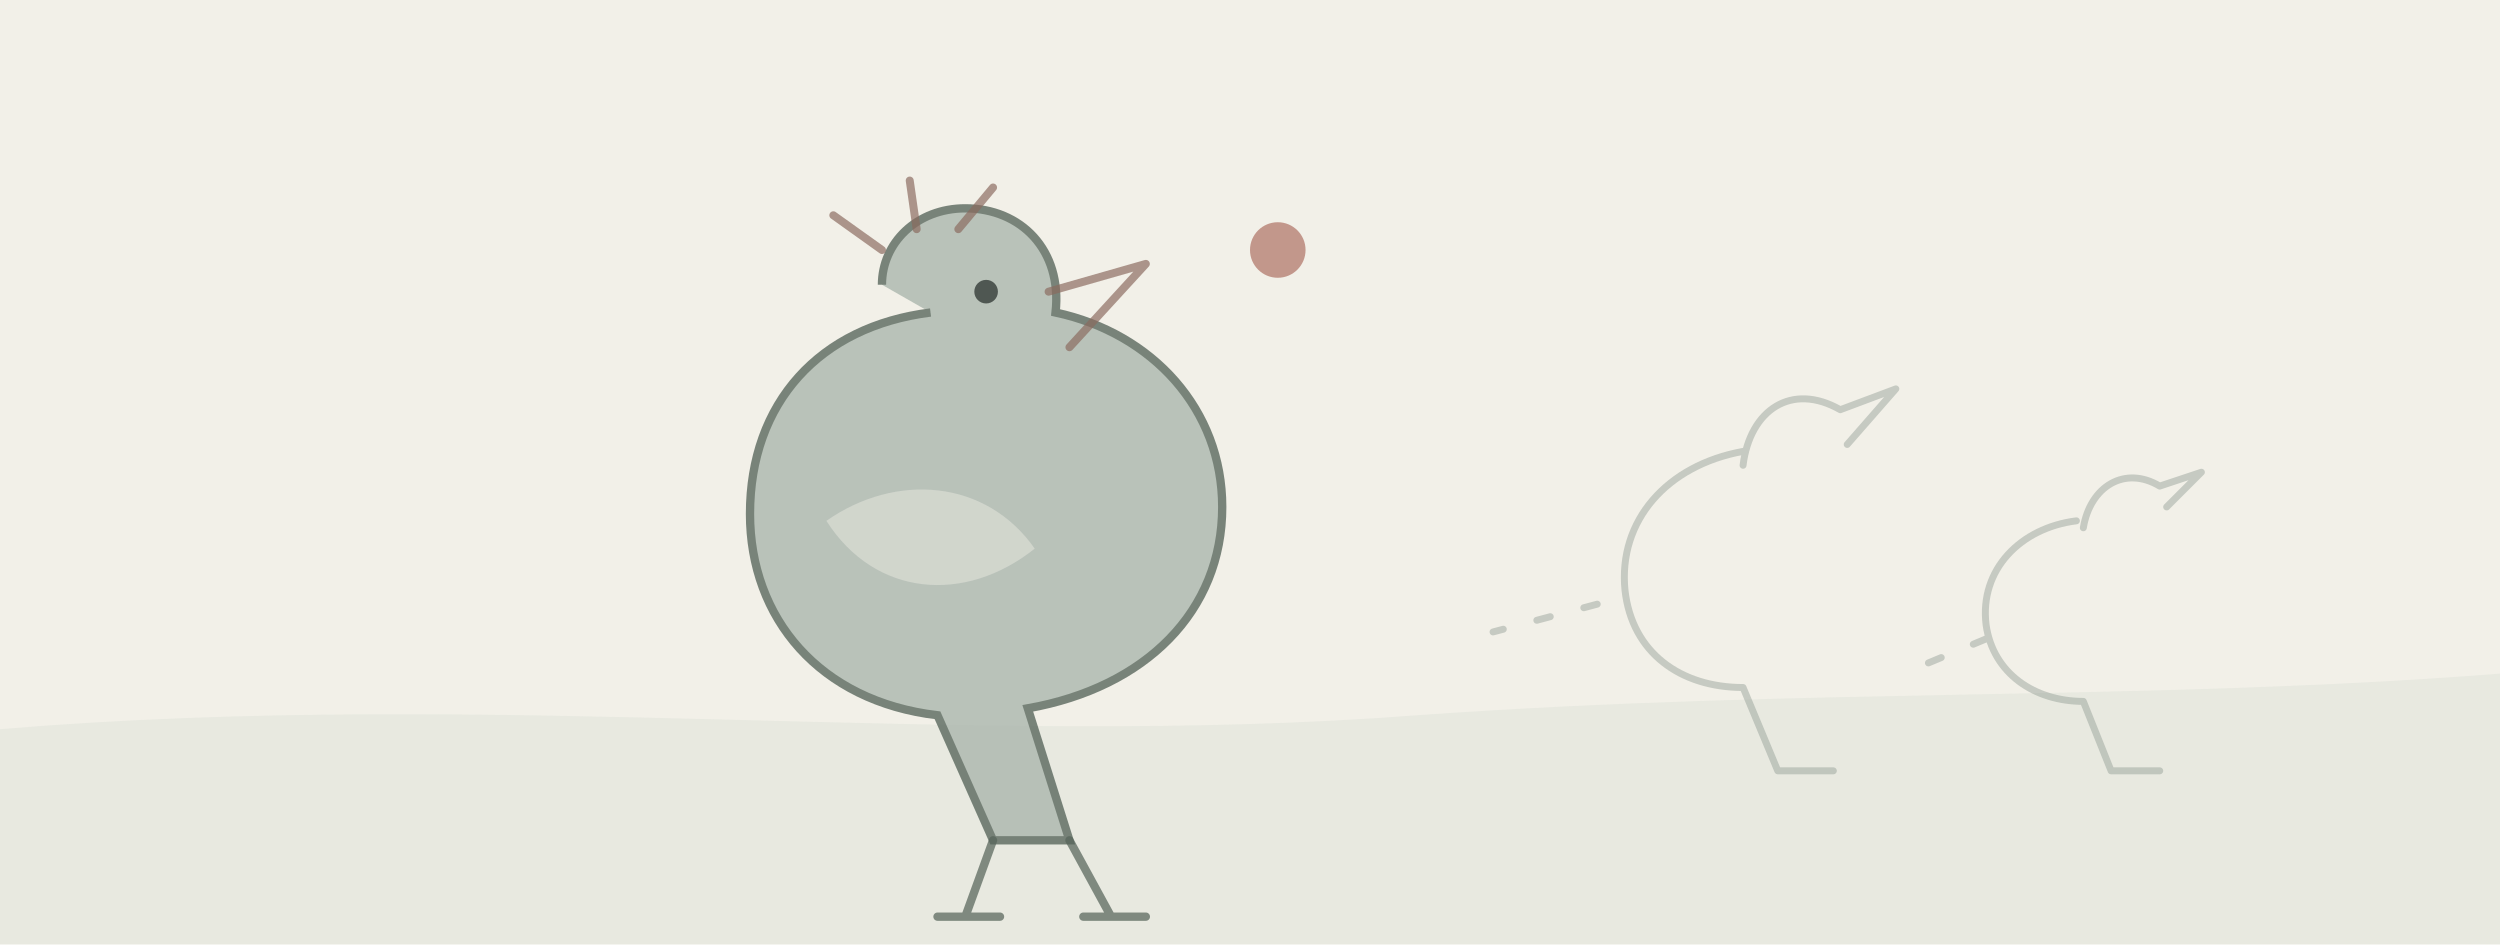
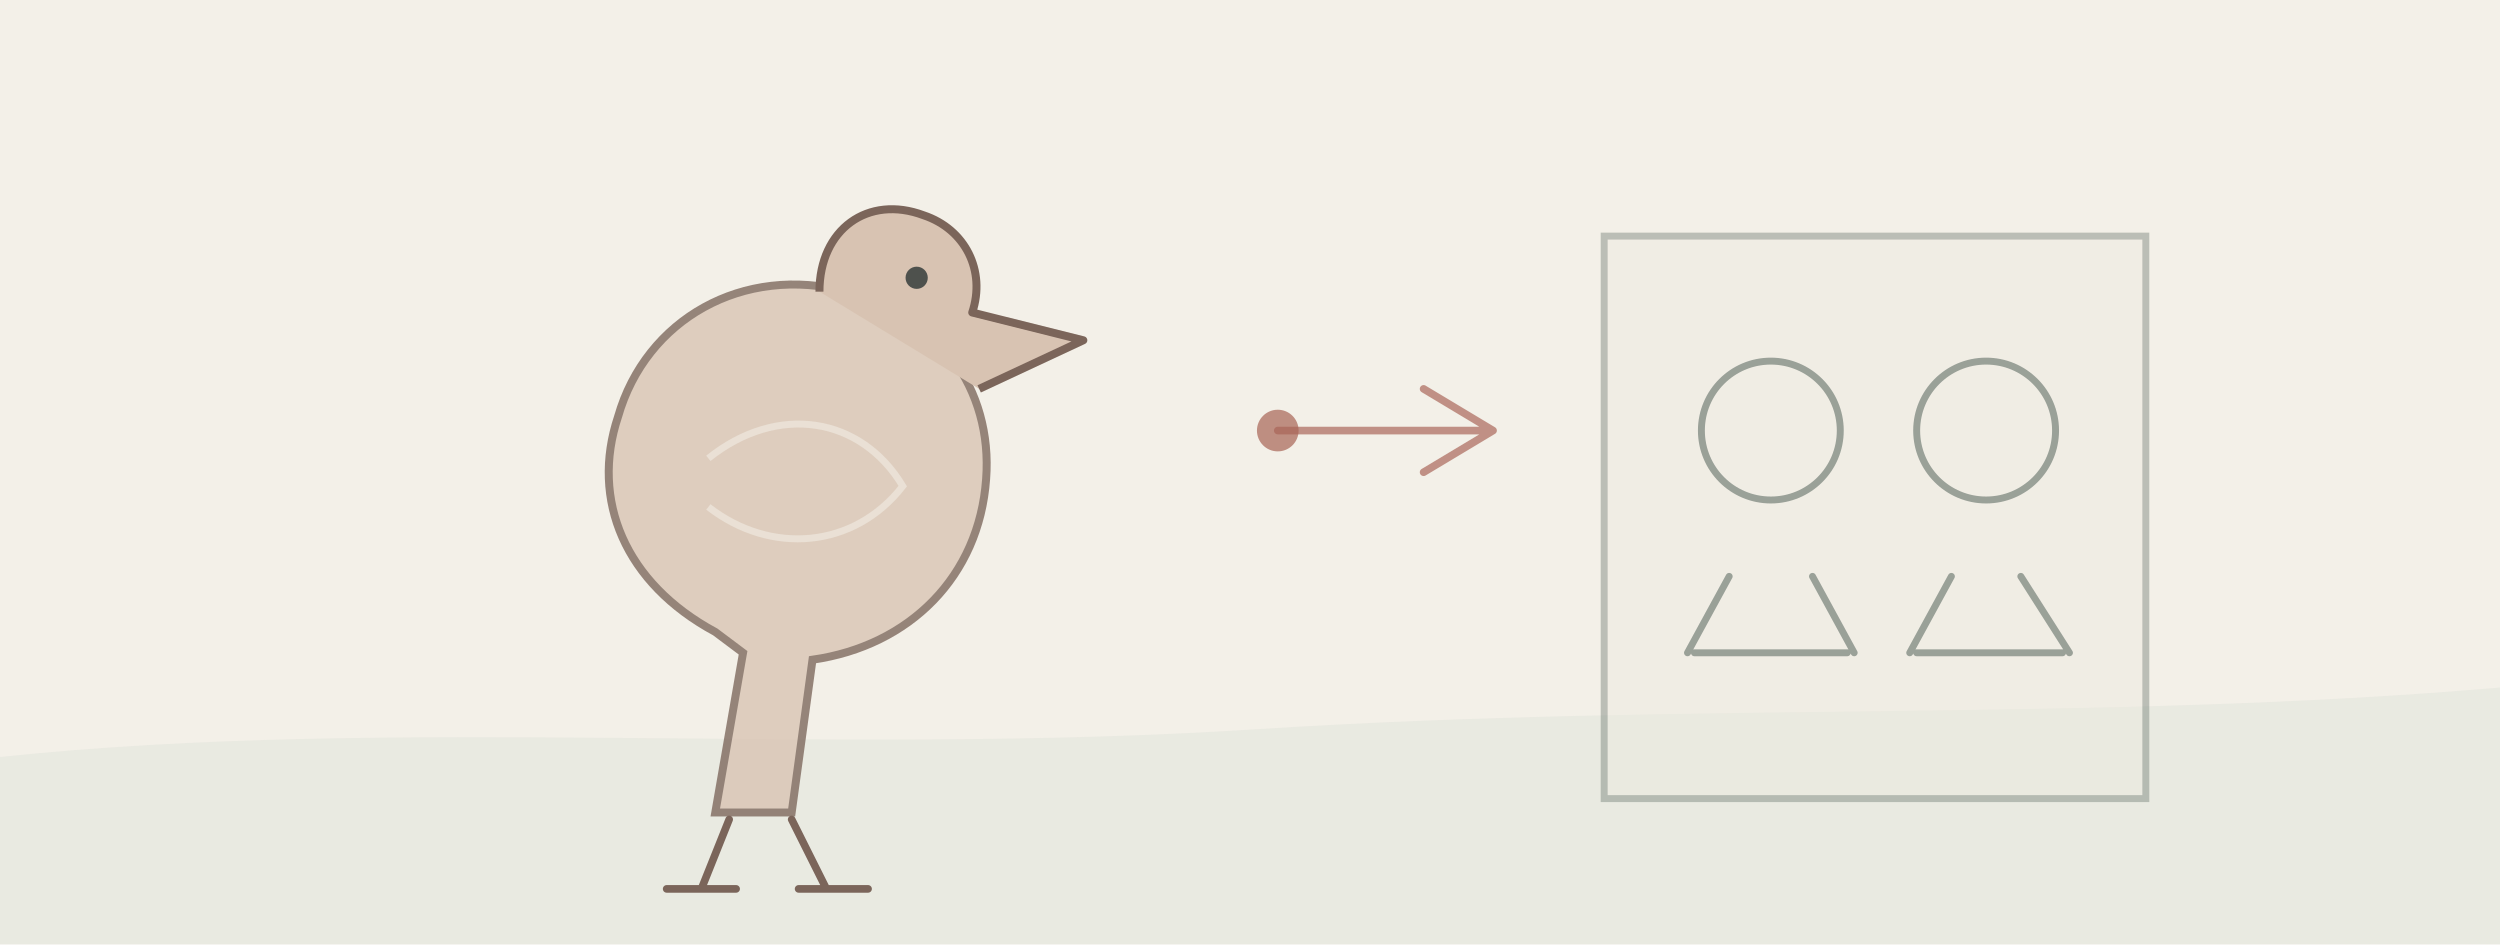
<svg xmlns="http://www.w3.org/2000/svg" viewBox="0 0 360 136" role="img" aria-labelledby="title">
-   <rect width="360" height="136" fill="#F2F0E8" />
-   <path d="M0 105C72 99 139 108 204 103C260 99 309 101 360 97V136H0Z" fill="#CDD6CC" opacity=".28" />
-   <g transform="translate(70 23)">
-     <path d="M64 22C48 24 38 35 38 51C38 66 48 78 65 80L73 98H84L78 79C95 76 106 65 106 50C106 36 96 25 82 22C83 13 77 7 69 7C62 7 57 12 57 18" fill="#A9B5AC" stroke="#56645A" stroke-width="1.2" opacity=".78" />
-     <path d="M57 13L50 8M62 10L61 3M68 10L73 4M81 19L95 15L84 27" fill="none" stroke="#8A695E" stroke-width="1.15" stroke-linecap="round" stroke-linejoin="round" opacity=".68" />
-     <circle cx="72" cy="19" r="1.7" fill="#4F5752" />
-     <path d="M49 52C59 45 72 46 79 56C69 64 56 63 49 52Z" fill="#F2F0E8" opacity=".42" />
-     <path d="M73 98L69 109M84 98L90 109M65 109H74M86 109H95" fill="none" stroke="#56645A" stroke-width="1.2" stroke-linecap="round" opacity=".72" />
+   <rect width="360" height="136" fill="#F3F0E8" />
+   <path d="M0 109C57 103 119 109 181 105C244 101 302 104 360 99V136H0Z" fill="#CDD6CC" opacity=".25" />
+   <g transform="translate(67 25)">
+     <path d="M36 66C23 59 18 47 22 35C26 21 40 13 55 17C68 20 76 31 75 44C74 58 64 68 50 70L47 92H36L40 69Z" fill="#D8C3B2" stroke="#7B655A" stroke-width="1.15" opacity=".78" />
+     <path d="M51 17C51 8 58 3 66 6C72 8 75 14 73 20L89 24L74 31" fill="#D8C3B2" stroke="#7B655A" stroke-width="1.15" stroke-linejoin="round" />
+     <circle cx="65" cy="15" r="1.6" fill="#4E514D" />
+     <path d="M38 93L34 103M47 93L52 103M29 103H39M48 103H58" fill="none" stroke="#7B655A" stroke-width="1.1" stroke-linecap="round" />
+     <path d="M35 41C45 33 57 35 63 45C56 54 44 55 35 48" fill="none" stroke="#F3F0E8" stroke-width="1" opacity=".54" />
  </g>
-   <g fill="none" stroke="#718078" stroke-linecap="round" stroke-linejoin="round" opacity=".34">
-     <path d="M251 65C240 67 233 75 234 85C235 94 242 99 251 99L256 111M251 67C252 59 258 55 265 59L273 56L266 64M256 111H264" />
-     <path d="M299 75C291 76 285 82 286 90C287 97 293 101 300 101L304 111M300 76C301 70 306 67 311 70L317 68L312 73M304 111H311" />
-     <path d="M230 87L215 91M286 92L274 97" stroke-dasharray="2 5" />
+   <g transform="translate(218 24)" fill="none" stroke="#59675E" opacity=".58">
+     <path d="M13 10H91V91H13Z" fill="#EEE9DE" opacity=".62" />
+     <circle cx="37" cy="38" r="10" />
+     <path d="M26 70H48M31 59L25 70M43 59L49 70" stroke-linecap="round" />
+     <circle cx="68" cy="38" r="10" />
+     <path d="M58 70H79M63 59L57 70M73 59L80 70" stroke-linecap="round" />
  </g>
-   <circle cx="184" cy="36" r="4" fill="#A86456" opacity=".64" />
+   <path d="M184 62H214M205 56L215 62L205 68" fill="none" stroke="#A86456" stroke-width="1.1" stroke-linecap="round" stroke-linejoin="round" opacity=".68" />
+   <circle cx="184" cy="62" r="3" fill="#A86456" opacity=".7" />
</svg>
